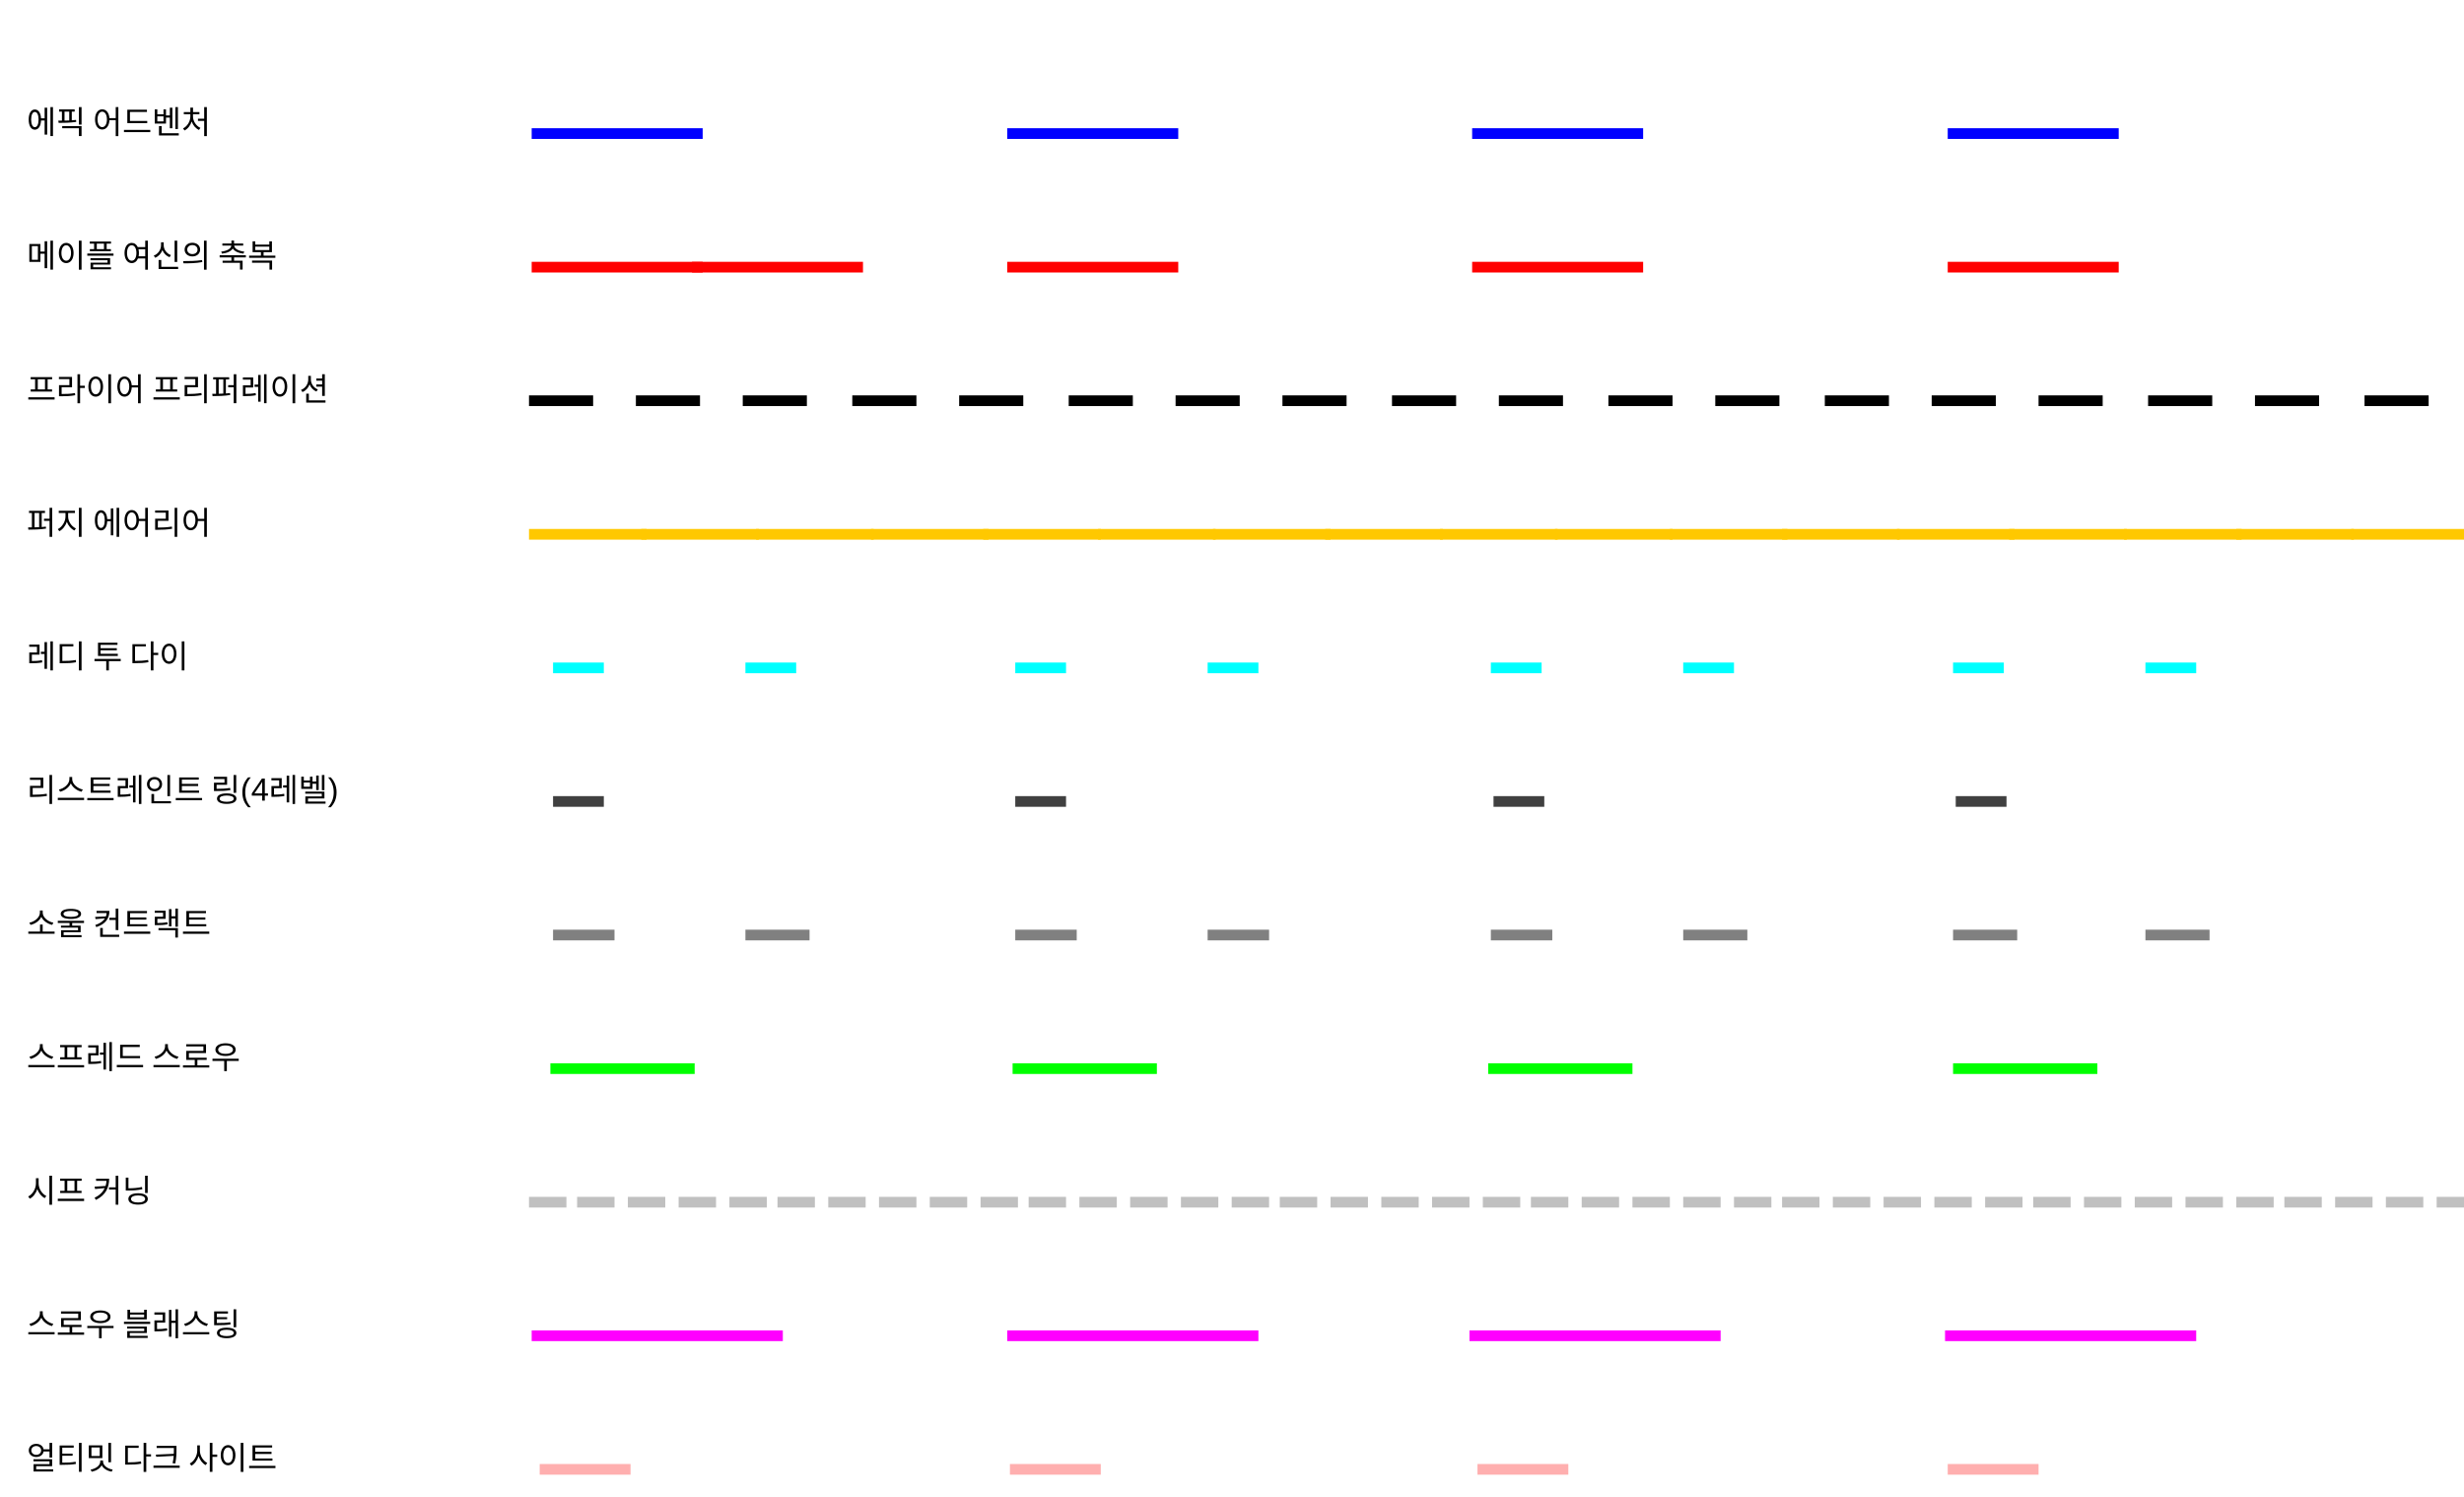
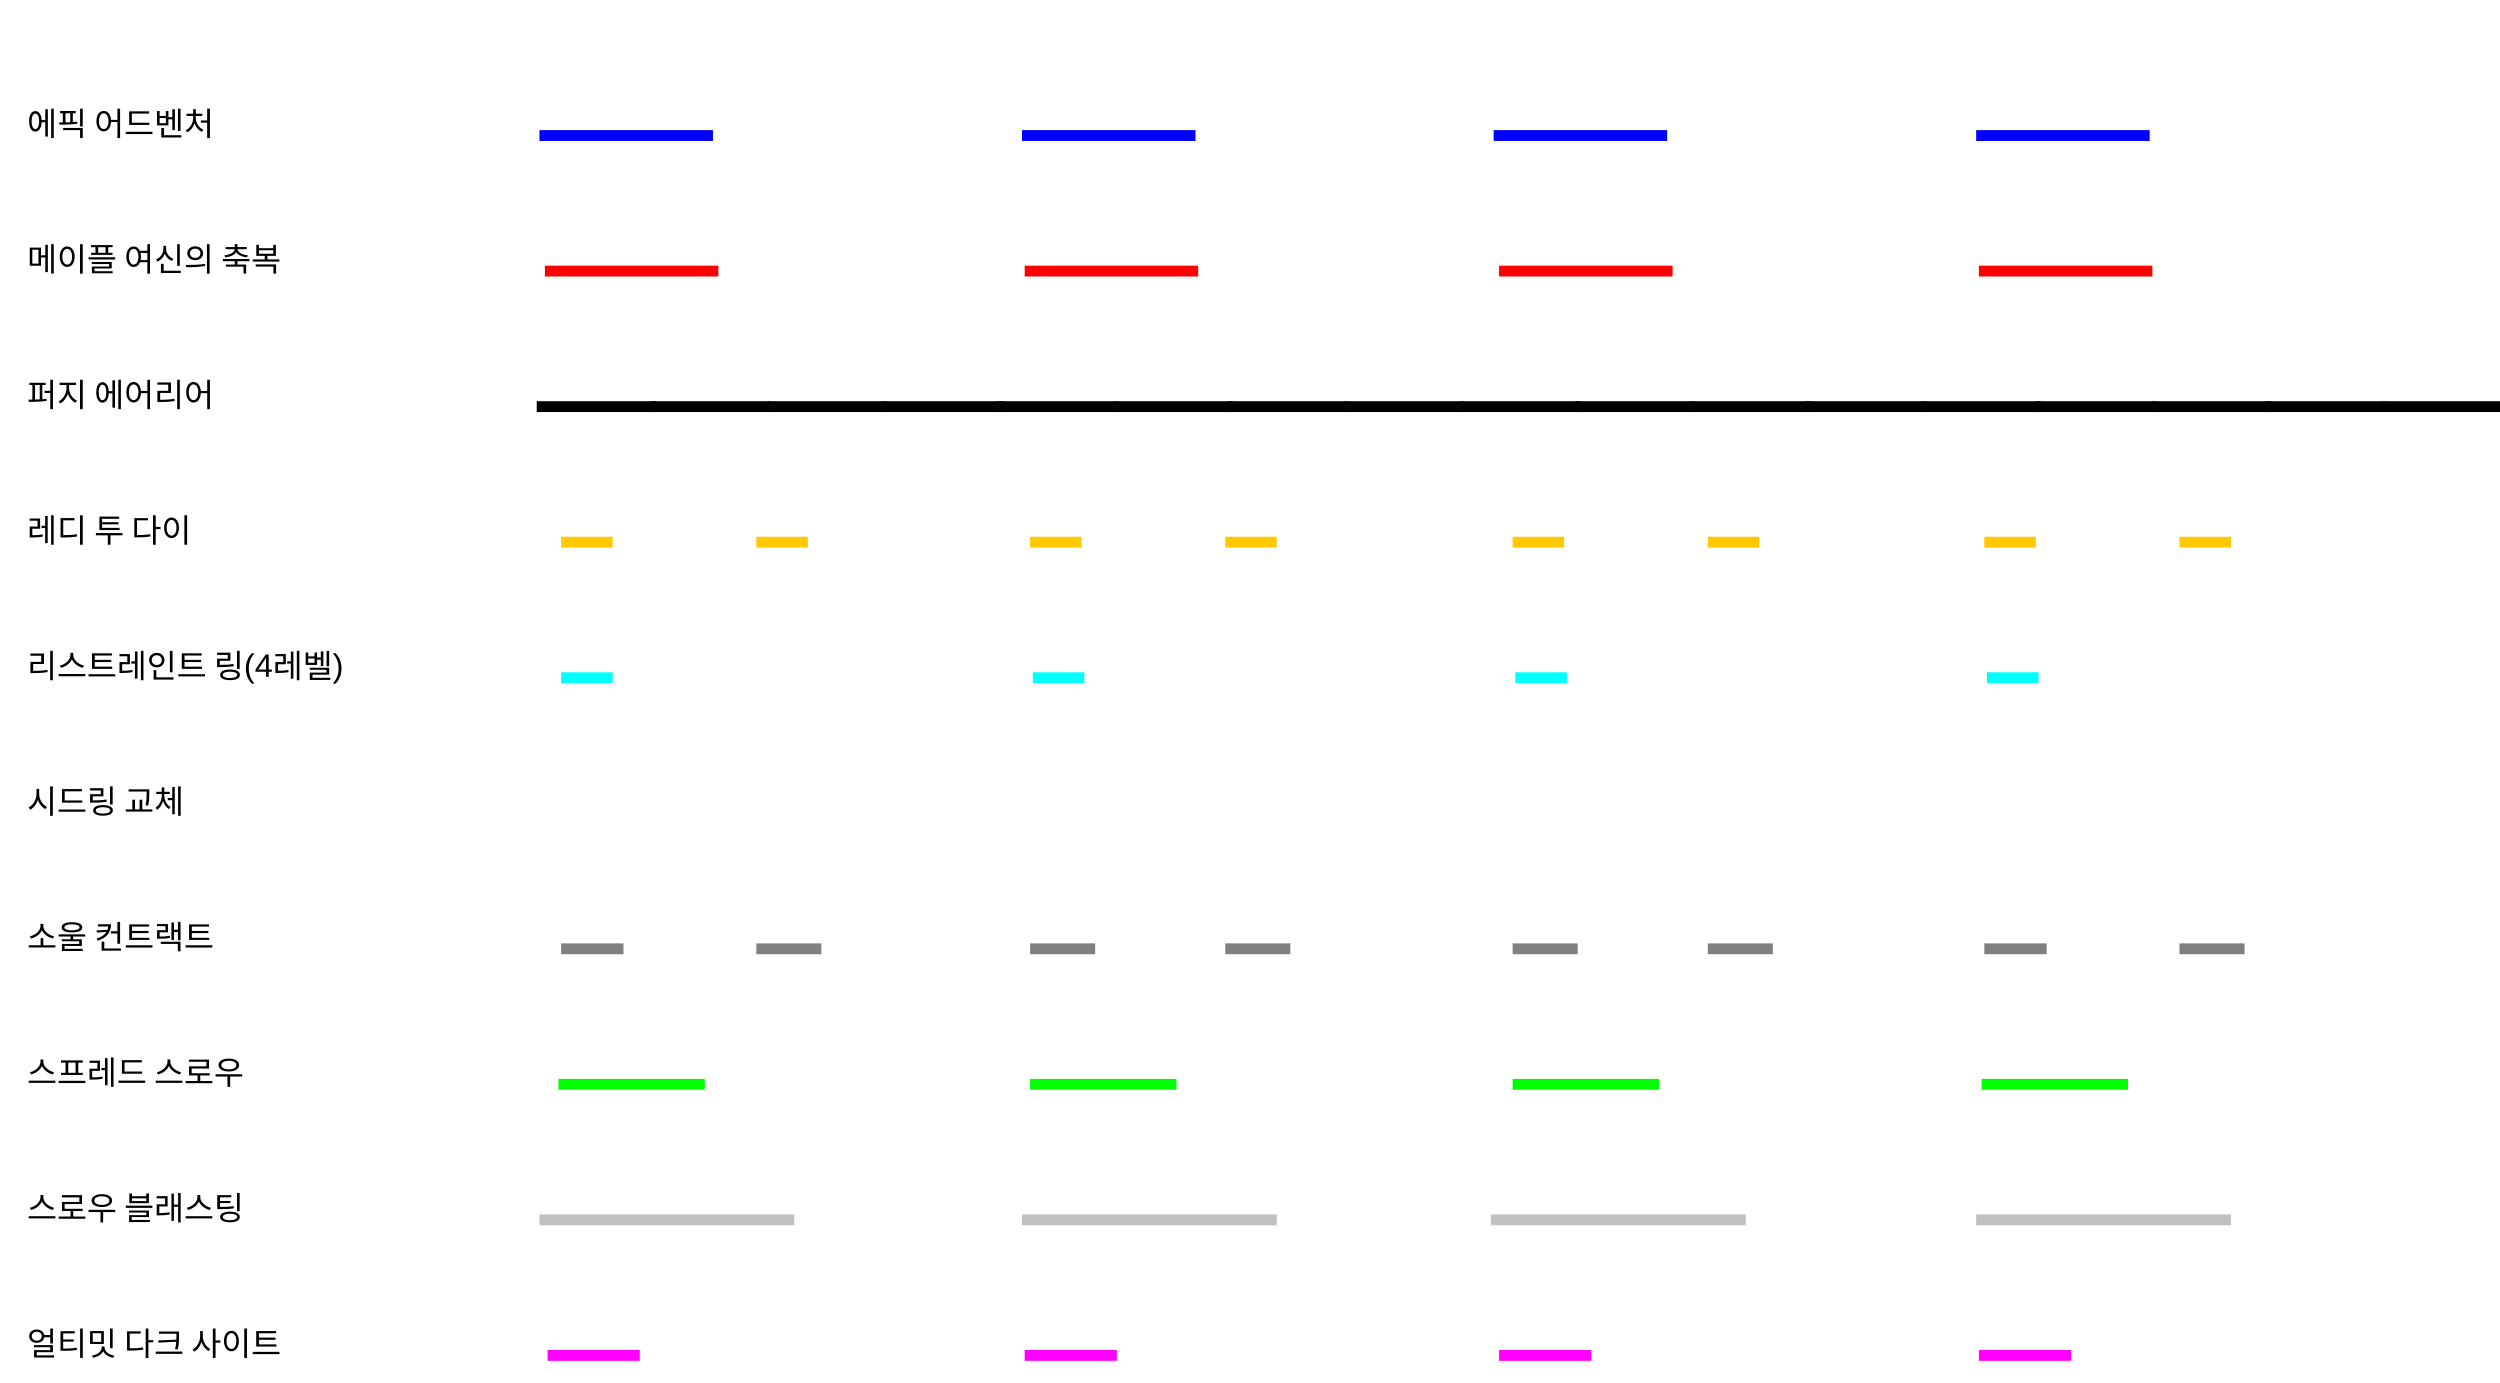
<svg xmlns="http://www.w3.org/2000/svg" style="fill-opacity:1; color-rendering:auto; color-interpolation:auto; text-rendering:auto; stroke:black; stroke-linecap:square; stroke-miterlimit:10; shape-rendering:auto; stroke-opacity:1; fill:black; stroke-dasharray:none; font-weight:normal; stroke-width:1; font-family:'Dialog'; font-style:normal; stroke-linejoin:miter; font-size:12px; stroke-dashoffset:0; image-rendering:auto;">
  <defs id="genericDefs" />
  <g>
    <g style="font-family:'Arial';">
      <text x="10" xml:space="preserve" y="50" style="stroke:none;">에픽 어드벤처</text>
      <line x1="201" x2="261" y1="50" style="fill:none; stroke:blue; stroke-width:4;" y2="50" />
      <line x1="379" x2="439" y1="50" style="fill:none; stroke:blue; stroke-width:4;" y2="50" />
      <line x1="553" x2="613" y1="50" style="fill:none; stroke:blue; stroke-width:4;" y2="50" />
      <line x1="731" x2="791" y1="50" style="fill:none; stroke:blue; stroke-width:4;" y2="50" />
      <text x="10" xml:space="preserve" y="100" style="stroke-width:4; stroke:none;">메이플 여신의 축복</text>
-       <line x1="201" x2="261" y1="100" style="fill:none; stroke:red; stroke-width:4;" y2="100" />
-       <line x1="261" x2="321" y1="100" style="fill:none; stroke:red; stroke-width:4;" y2="100" />
-       <line x1="379" x2="439" y1="100" style="fill:none; stroke:red; stroke-width:4;" y2="100" />
-       <line x1="553" x2="613" y1="100" style="fill:none; stroke:red; stroke-width:4;" y2="100" />
-       <line x1="731" x2="791" y1="100" style="fill:none; stroke:red; stroke-width:4;" y2="100" />
-       <text x="10" xml:space="preserve" y="150" style="stroke-width:4; stroke:none;">프라이어 프리퍼레이션</text>
-       <line x1="200" x2="220" y1="150" style="fill:none; stroke-width:4;" y2="150" />
-       <line x1="240" x2="260" y1="150" style="fill:none; stroke-width:4;" y2="150" />
-       <line x1="280" x2="300" y1="150" style="fill:none; stroke-width:4;" y2="150" />
-       <line x1="321" x2="341" y1="150" style="fill:none; stroke-width:4;" y2="150" />
-       <line x1="361" x2="381" y1="150" style="fill:none; stroke-width:4;" y2="150" />
-       <line x1="402" x2="422" y1="150" style="fill:none; stroke-width:4;" y2="150" />
-       <line x1="442" x2="462" y1="150" style="fill:none; stroke-width:4;" y2="150" />
-       <line x1="482" x2="502" y1="150" style="fill:none; stroke-width:4;" y2="150" />
-       <line x1="523" x2="543" y1="150" style="fill:none; stroke-width:4;" y2="150" />
-       <line x1="563" x2="583" y1="150" style="fill:none; stroke-width:4;" y2="150" />
-       <line x1="604" x2="624" y1="150" style="fill:none; stroke-width:4;" y2="150" />
-       <line x1="644" x2="664" y1="150" style="fill:none; stroke-width:4;" y2="150" />
-       <line x1="685" x2="705" y1="150" style="fill:none; stroke-width:4;" y2="150" />
-       <line x1="725" x2="745" y1="150" style="fill:none; stroke-width:4;" y2="150" />
-       <line x1="765" x2="785" y1="150" style="fill:none; stroke-width:4;" y2="150" />
-       <line x1="806" x2="826" y1="150" style="fill:none; stroke-width:4;" y2="150" />
-       <line x1="846" x2="866" y1="150" style="fill:none; stroke-width:4;" y2="150" />
-       <line x1="887" x2="907" y1="150" style="fill:none; stroke-width:4;" y2="150" />
-       <text x="10" xml:space="preserve" y="200" style="stroke-width:4; stroke:none;">퍼지 에어리어</text>
-       <line x1="200" x2="240" y1="200" style="fill:none; stroke:rgb(255,200,0); stroke-width:4;" y2="200" />
-       <line x1="242" x2="282" y1="200" style="fill:none; stroke:rgb(255,200,0); stroke-width:4;" y2="200" />
-       <line x1="285" x2="325" y1="200" style="fill:none; stroke:rgb(255,200,0); stroke-width:4;" y2="200" />
-       <line x1="328" x2="368" y1="200" style="fill:none; stroke:rgb(255,200,0); stroke-width:4;" y2="200" />
-       <line x1="370" x2="410" y1="200" style="fill:none; stroke:rgb(255,200,0); stroke-width:4;" y2="200" />
-       <line x1="413" x2="453" y1="200" style="fill:none; stroke:rgb(255,200,0); stroke-width:4;" y2="200" />
-       <line x1="456" x2="496" y1="200" style="fill:none; stroke:rgb(255,200,0); stroke-width:4;" y2="200" />
-       <line x1="498" x2="538" y1="200" style="fill:none; stroke:rgb(255,200,0); stroke-width:4;" y2="200" />
-       <line x1="541" x2="581" y1="200" style="fill:none; stroke:rgb(255,200,0); stroke-width:4;" y2="200" />
-       <line x1="584" x2="624" y1="200" style="fill:none; stroke:rgb(255,200,0); stroke-width:4;" y2="200" />
-       <line x1="627" x2="667" y1="200" style="fill:none; stroke:rgb(255,200,0); stroke-width:4;" y2="200" />
-       <line x1="669" x2="709" y1="200" style="fill:none; stroke:rgb(255,200,0); stroke-width:4;" y2="200" />
-       <line x1="712" x2="752" y1="200" style="fill:none; stroke:rgb(255,200,0); stroke-width:4;" y2="200" />
-       <line x1="754" x2="794" y1="200" style="fill:none; stroke:rgb(255,200,0); stroke-width:4;" y2="200" />
-       <line x1="797" x2="837" y1="200" style="fill:none; stroke:rgb(255,200,0); stroke-width:4;" y2="200" />
-       <line x1="839" x2="879" y1="200" style="fill:none; stroke:rgb(255,200,0); stroke-width:4;" y2="200" />
-       <line x1="882" x2="922" y1="200" style="fill:none; stroke:rgb(255,200,0); stroke-width:4;" y2="200" />
-       <text x="10" xml:space="preserve" y="250" style="stroke-width:4; stroke:none;">레디 투 다이</text>
+       <line x1="203" x2="263" y1="100" style="fill:none; stroke:red; stroke-width:4;" y2="100" />
+       <line x1="380" x2="440" y1="100" style="fill:none; stroke:red; stroke-width:4;" y2="100" />
+       <line x1="555" x2="615" y1="100" style="fill:none; stroke:red; stroke-width:4;" y2="100" />
+       <line x1="732" x2="792" y1="100" style="fill:none; stroke:red; stroke-width:4;" y2="100" />
+       <text x="10" xml:space="preserve" y="150" style="stroke-width:4; stroke:none;">퍼지 에어리어</text>
+       <line x1="200" x2="240" y1="150" style="fill:none; stroke-width:4;" y2="150" />
+       <line x1="242" x2="282" y1="150" style="fill:none; stroke-width:4;" y2="150" />
+       <line x1="285" x2="325" y1="150" style="fill:none; stroke-width:4;" y2="150" />
+       <line x1="328" x2="368" y1="150" style="fill:none; stroke-width:4;" y2="150" />
+       <line x1="370" x2="410" y1="150" style="fill:none; stroke-width:4;" y2="150" />
+       <line x1="413" x2="453" y1="150" style="fill:none; stroke-width:4;" y2="150" />
+       <line x1="455" x2="495" y1="150" style="fill:none; stroke-width:4;" y2="150" />
+       <line x1="498" x2="538" y1="150" style="fill:none; stroke-width:4;" y2="150" />
+       <line x1="541" x2="581" y1="150" style="fill:none; stroke-width:4;" y2="150" />
+       <line x1="583" x2="623" y1="150" style="fill:none; stroke-width:4;" y2="150" />
+       <line x1="626" x2="666" y1="150" style="fill:none; stroke-width:4;" y2="150" />
+       <line x1="668" x2="708" y1="150" style="fill:none; stroke-width:4;" y2="150" />
+       <line x1="711" x2="751" y1="150" style="fill:none; stroke-width:4;" y2="150" />
+       <line x1="753" x2="793" y1="150" style="fill:none; stroke-width:4;" y2="150" />
+       <line x1="796" x2="836" y1="150" style="fill:none; stroke-width:4;" y2="150" />
+       <line x1="838" x2="878" y1="150" style="fill:none; stroke-width:4;" y2="150" />
+       <line x1="881" x2="921" y1="150" style="fill:none; stroke-width:4;" y2="150" />
+       <text x="10" xml:space="preserve" y="200" style="stroke-width:4; stroke:none;">레디 투 다이</text>
+       <line x1="209" x2="224" y1="200" style="fill:none; stroke:rgb(255,200,0); stroke-width:4;" y2="200" />
+       <line x1="281" x2="296" y1="200" style="fill:none; stroke:rgb(255,200,0); stroke-width:4;" y2="200" />
+       <line x1="382" x2="397" y1="200" style="fill:none; stroke:rgb(255,200,0); stroke-width:4;" y2="200" />
+       <line x1="454" x2="469" y1="200" style="fill:none; stroke:rgb(255,200,0); stroke-width:4;" y2="200" />
+       <line x1="560" x2="575" y1="200" style="fill:none; stroke:rgb(255,200,0); stroke-width:4;" y2="200" />
+       <line x1="632" x2="647" y1="200" style="fill:none; stroke:rgb(255,200,0); stroke-width:4;" y2="200" />
+       <line x1="734" x2="749" y1="200" style="fill:none; stroke:rgb(255,200,0); stroke-width:4;" y2="200" />
+       <line x1="806" x2="821" y1="200" style="fill:none; stroke:rgb(255,200,0); stroke-width:4;" y2="200" />
+       <text x="10" xml:space="preserve" y="250" style="stroke-width:4; stroke:none;">리스트레인트 링(4레벨)</text>
      <line x1="209" x2="224" y1="250" style="fill:none; stroke:aqua; stroke-width:4;" y2="250" />
-       <line x1="281" x2="296" y1="250" style="fill:none; stroke:aqua; stroke-width:4;" y2="250" />
-       <line x1="382" x2="397" y1="250" style="fill:none; stroke:aqua; stroke-width:4;" y2="250" />
-       <line x1="454" x2="469" y1="250" style="fill:none; stroke:aqua; stroke-width:4;" y2="250" />
-       <line x1="560" x2="575" y1="250" style="fill:none; stroke:aqua; stroke-width:4;" y2="250" />
-       <line x1="632" x2="647" y1="250" style="fill:none; stroke:aqua; stroke-width:4;" y2="250" />
-       <line x1="733" x2="748" y1="250" style="fill:none; stroke:aqua; stroke-width:4;" y2="250" />
-       <line x1="805" x2="820" y1="250" style="fill:none; stroke:aqua; stroke-width:4;" y2="250" />
-       <text x="10" xml:space="preserve" y="300" style="stroke-width:4; stroke:none;">리스트레인트 링(4레벨)</text>
-       <line x1="209" x2="224" y1="300" style="fill:none; stroke:rgb(64,64,64); stroke-width:4;" y2="300" />
-       <line x1="382" x2="397" y1="300" style="fill:none; stroke:rgb(64,64,64); stroke-width:4;" y2="300" />
-       <line x1="561" x2="576" y1="300" style="fill:none; stroke:rgb(64,64,64); stroke-width:4;" y2="300" />
-       <line x1="734" x2="749" y1="300" style="fill:none; stroke:rgb(64,64,64); stroke-width:4;" y2="300" />
+       <line x1="383" x2="398" y1="250" style="fill:none; stroke:aqua; stroke-width:4;" y2="250" />
+       <line x1="561" x2="576" y1="250" style="fill:none; stroke:aqua; stroke-width:4;" y2="250" />
+       <line x1="735" x2="750" y1="250" style="fill:none; stroke:aqua; stroke-width:4;" y2="250" />
+       <text x="10" xml:space="preserve" y="300" style="stroke-width:4; stroke:none;">시드링 교체</text>
      <text x="10" xml:space="preserve" y="350" style="stroke-width:4; stroke:none;">소울 컨트랙트</text>
      <line x1="209" x2="228" y1="350" style="fill:none; stroke:gray; stroke-width:4;" y2="350" />
      <line x1="281" x2="301" y1="350" style="fill:none; stroke:gray; stroke-width:4;" y2="350" />
-       <line x1="382" x2="401" y1="350" style="fill:none; stroke:gray; stroke-width:4;" y2="350" />
-       <line x1="454" x2="473" y1="350" style="fill:none; stroke:gray; stroke-width:4;" y2="350" />
-       <line x1="560" x2="579" y1="350" style="fill:none; stroke:gray; stroke-width:4;" y2="350" />
+       <line x1="382" x2="402" y1="350" style="fill:none; stroke:gray; stroke-width:4;" y2="350" />
+       <line x1="454" x2="474" y1="350" style="fill:none; stroke:gray; stroke-width:4;" y2="350" />
+       <line x1="560" x2="580" y1="350" style="fill:none; stroke:gray; stroke-width:4;" y2="350" />
      <line x1="632" x2="652" y1="350" style="fill:none; stroke:gray; stroke-width:4;" y2="350" />
-       <line x1="733" x2="753" y1="350" style="fill:none; stroke:gray; stroke-width:4;" y2="350" />
-       <line x1="805" x2="825" y1="350" style="fill:none; stroke:gray; stroke-width:4;" y2="350" />
+       <line x1="734" x2="753" y1="350" style="fill:none; stroke:gray; stroke-width:4;" y2="350" />
+       <line x1="806" x2="826" y1="350" style="fill:none; stroke:gray; stroke-width:4;" y2="350" />
      <text x="10" xml:space="preserve" y="400" style="stroke-width:4; stroke:none;">스프레드 스로우</text>
      <line x1="208" x2="258" y1="400" style="fill:none; stroke:lime; stroke-width:4;" y2="400" />
-       <line x1="381" x2="431" y1="400" style="fill:none; stroke:lime; stroke-width:4;" y2="400" />
-       <line x1="559" x2="609" y1="400" style="fill:none; stroke:lime; stroke-width:4;" y2="400" />
+       <line x1="382" x2="432" y1="400" style="fill:none; stroke:lime; stroke-width:4;" y2="400" />
+       <line x1="560" x2="610" y1="400" style="fill:none; stroke:lime; stroke-width:4;" y2="400" />
      <line x1="733" x2="783" y1="400" style="fill:none; stroke:lime; stroke-width:4;" y2="400" />
-       <text x="10" xml:space="preserve" y="450" style="stroke-width:4; stroke:none;">시프 커닝</text>
-       <line x1="200" x2="210" y1="450" style="fill:none; stroke:silver; stroke-width:4;" y2="450" />
-       <line x1="218" x2="228" y1="450" style="fill:none; stroke:silver; stroke-width:4;" y2="450" />
-       <line x1="237" x2="247" y1="450" style="fill:none; stroke:silver; stroke-width:4;" y2="450" />
-       <line x1="256" x2="266" y1="450" style="fill:none; stroke:silver; stroke-width:4;" y2="450" />
-       <line x1="275" x2="285" y1="450" style="fill:none; stroke:silver; stroke-width:4;" y2="450" />
-       <line x1="293" x2="303" y1="450" style="fill:none; stroke:silver; stroke-width:4;" y2="450" />
-       <line x1="312" x2="322" y1="450" style="fill:none; stroke:silver; stroke-width:4;" y2="450" />
-       <line x1="331" x2="341" y1="450" style="fill:none; stroke:silver; stroke-width:4;" y2="450" />
-       <line x1="350" x2="360" y1="450" style="fill:none; stroke:silver; stroke-width:4;" y2="450" />
-       <line x1="369" x2="379" y1="450" style="fill:none; stroke:silver; stroke-width:4;" y2="450" />
-       <line x1="387" x2="397" y1="450" style="fill:none; stroke:silver; stroke-width:4;" y2="450" />
-       <line x1="406" x2="416" y1="450" style="fill:none; stroke:silver; stroke-width:4;" y2="450" />
-       <line x1="425" x2="435" y1="450" style="fill:none; stroke:silver; stroke-width:4;" y2="450" />
-       <line x1="444" x2="454" y1="450" style="fill:none; stroke:silver; stroke-width:4;" y2="450" />
-       <line x1="463" x2="473" y1="450" style="fill:none; stroke:silver; stroke-width:4;" y2="450" />
-       <line x1="481" x2="491" y1="450" style="fill:none; stroke:silver; stroke-width:4;" y2="450" />
-       <line x1="500" x2="510" y1="450" style="fill:none; stroke:silver; stroke-width:4;" y2="450" />
-       <line x1="519" x2="529" y1="450" style="fill:none; stroke:silver; stroke-width:4;" y2="450" />
-       <line x1="538" x2="548" y1="450" style="fill:none; stroke:silver; stroke-width:4;" y2="450" />
-       <line x1="557" x2="567" y1="450" style="fill:none; stroke:silver; stroke-width:4;" y2="450" />
-       <line x1="575" x2="585" y1="450" style="fill:none; stroke:silver; stroke-width:4;" y2="450" />
-       <line x1="594" x2="604" y1="450" style="fill:none; stroke:silver; stroke-width:4;" y2="450" />
-       <line x1="613" x2="623" y1="450" style="fill:none; stroke:silver; stroke-width:4;" y2="450" />
-       <line x1="632" x2="642" y1="450" style="fill:none; stroke:silver; stroke-width:4;" y2="450" />
-       <line x1="651" x2="661" y1="450" style="fill:none; stroke:silver; stroke-width:4;" y2="450" />
-       <line x1="669" x2="679" y1="450" style="fill:none; stroke:silver; stroke-width:4;" y2="450" />
-       <line x1="688" x2="698" y1="450" style="fill:none; stroke:silver; stroke-width:4;" y2="450" />
-       <line x1="707" x2="717" y1="450" style="fill:none; stroke:silver; stroke-width:4;" y2="450" />
-       <line x1="726" x2="736" y1="450" style="fill:none; stroke:silver; stroke-width:4;" y2="450" />
-       <line x1="745" x2="755" y1="450" style="fill:none; stroke:silver; stroke-width:4;" y2="450" />
-       <line x1="763" x2="773" y1="450" style="fill:none; stroke:silver; stroke-width:4;" y2="450" />
-       <line x1="782" x2="792" y1="450" style="fill:none; stroke:silver; stroke-width:4;" y2="450" />
-       <line x1="801" x2="811" y1="450" style="fill:none; stroke:silver; stroke-width:4;" y2="450" />
-       <line x1="820" x2="830" y1="450" style="fill:none; stroke:silver; stroke-width:4;" y2="450" />
-       <line x1="839" x2="849" y1="450" style="fill:none; stroke:silver; stroke-width:4;" y2="450" />
-       <line x1="857" x2="867" y1="450" style="fill:none; stroke:silver; stroke-width:4;" y2="450" />
-       <line x1="876" x2="886" y1="450" style="fill:none; stroke:silver; stroke-width:4;" y2="450" />
-       <line x1="895" x2="905" y1="450" style="fill:none; stroke:silver; stroke-width:4;" y2="450" />
-       <line x1="914" x2="924" y1="450" style="fill:none; stroke:silver; stroke-width:4;" y2="450" />
-       <text x="10" xml:space="preserve" y="500" style="stroke-width:4; stroke:none;">스로우 블래스팅</text>
-       <line x1="201" x2="291" y1="500" style="fill:none; stroke:fuchsia; stroke-width:4;" y2="500" />
-       <line x1="379" x2="469" y1="500" style="fill:none; stroke:fuchsia; stroke-width:4;" y2="500" />
-       <line x1="552" x2="642" y1="500" style="fill:none; stroke:fuchsia; stroke-width:4;" y2="500" />
-       <line x1="730" x2="820" y1="500" style="fill:none; stroke:fuchsia; stroke-width:4;" y2="500" />
-       <text x="10" xml:space="preserve" y="550" style="stroke-width:4; stroke:none;">얼티밋 다크 사이트</text>
-       <line x1="204" x2="234" y1="550" style="fill:none; stroke:rgb(255,175,175); stroke-width:4;" y2="550" />
-       <line x1="380" x2="410" y1="550" style="fill:none; stroke:rgb(255,175,175); stroke-width:4;" y2="550" />
-       <line x1="555" x2="585" y1="550" style="fill:none; stroke:rgb(255,175,175); stroke-width:4;" y2="550" />
-       <line x1="731" x2="761" y1="550" style="fill:none; stroke:rgb(255,175,175); stroke-width:4;" y2="550" />
-       <text x="200" xml:space="preserve" y="600" style="stroke-width:4; stroke:none;">0</text>
-       <text x="260" xml:space="preserve" y="600" style="stroke-width:4; stroke:none;">1</text>
-       <text x="320" xml:space="preserve" y="600" style="stroke-width:4; stroke:none;">2</text>
-       <text x="380" xml:space="preserve" y="600" style="stroke-width:4; stroke:none;">3</text>
-       <text x="440" xml:space="preserve" y="600" style="stroke-width:4; stroke:none;">4</text>
-       <text x="500" xml:space="preserve" y="600" style="stroke-width:4; stroke:none;">5</text>
-       <text x="560" xml:space="preserve" y="600" style="stroke-width:4; stroke:none;">6</text>
-       <text x="620" xml:space="preserve" y="600" style="stroke-width:4; stroke:none;">7</text>
-       <text x="680" xml:space="preserve" y="600" style="stroke-width:4; stroke:none;">8</text>
-       <text x="740" xml:space="preserve" y="600" style="stroke-width:4; stroke:none;">9</text>
-       <text x="800" xml:space="preserve" y="600" style="stroke-width:4; stroke:none;">10</text>
-       <text x="860" xml:space="preserve" y="600" style="stroke-width:4; stroke:none;">11</text>
-       <text x="920" xml:space="preserve" y="600" style="stroke-width:4; stroke:none;">12</text>
+       <text x="10" xml:space="preserve" y="450" style="stroke-width:4; stroke:none;">스로우 블래스팅</text>
+       <line x1="201" x2="291" y1="450" style="fill:none; stroke:silver; stroke-width:4;" y2="450" />
+       <line x1="379" x2="469" y1="450" style="fill:none; stroke:silver; stroke-width:4;" y2="450" />
+       <line x1="552" x2="642" y1="450" style="fill:none; stroke:silver; stroke-width:4;" y2="450" />
+       <line x1="731" x2="821" y1="450" style="fill:none; stroke:silver; stroke-width:4;" y2="450" />
+       <text x="10" xml:space="preserve" y="500" style="stroke-width:4; stroke:none;">얼티밋 다크 사이트</text>
+       <line x1="204" x2="234" y1="500" style="fill:none; stroke:fuchsia; stroke-width:4;" y2="500" />
+       <line x1="380" x2="410" y1="500" style="fill:none; stroke:fuchsia; stroke-width:4;" y2="500" />
+       <line x1="555" x2="585" y1="500" style="fill:none; stroke:fuchsia; stroke-width:4;" y2="500" />
+       <line x1="732" x2="762" y1="500" style="fill:none; stroke:fuchsia; stroke-width:4;" y2="500" />
+       <text x="200" xml:space="preserve" y="550" style="stroke-width:4; stroke:none;">0</text>
+       <text x="260" xml:space="preserve" y="550" style="stroke-width:4; stroke:none;">1</text>
+       <text x="320" xml:space="preserve" y="550" style="stroke-width:4; stroke:none;">2</text>
+       <text x="380" xml:space="preserve" y="550" style="stroke-width:4; stroke:none;">3</text>
+       <text x="440" xml:space="preserve" y="550" style="stroke-width:4; stroke:none;">4</text>
+       <text x="500" xml:space="preserve" y="550" style="stroke-width:4; stroke:none;">5</text>
+       <text x="560" xml:space="preserve" y="550" style="stroke-width:4; stroke:none;">6</text>
+       <text x="620" xml:space="preserve" y="550" style="stroke-width:4; stroke:none;">7</text>
+       <text x="680" xml:space="preserve" y="550" style="stroke-width:4; stroke:none;">8</text>
+       <text x="740" xml:space="preserve" y="550" style="stroke-width:4; stroke:none;">9</text>
+       <text x="800" xml:space="preserve" y="550" style="stroke-width:4; stroke:none;">10</text>
+       <text x="860" xml:space="preserve" y="550" style="stroke-width:4; stroke:none;">11</text>
+       <text x="920" xml:space="preserve" y="550" style="stroke-width:4; stroke:none;">12</text>
    </g>
  </g>
</svg>
